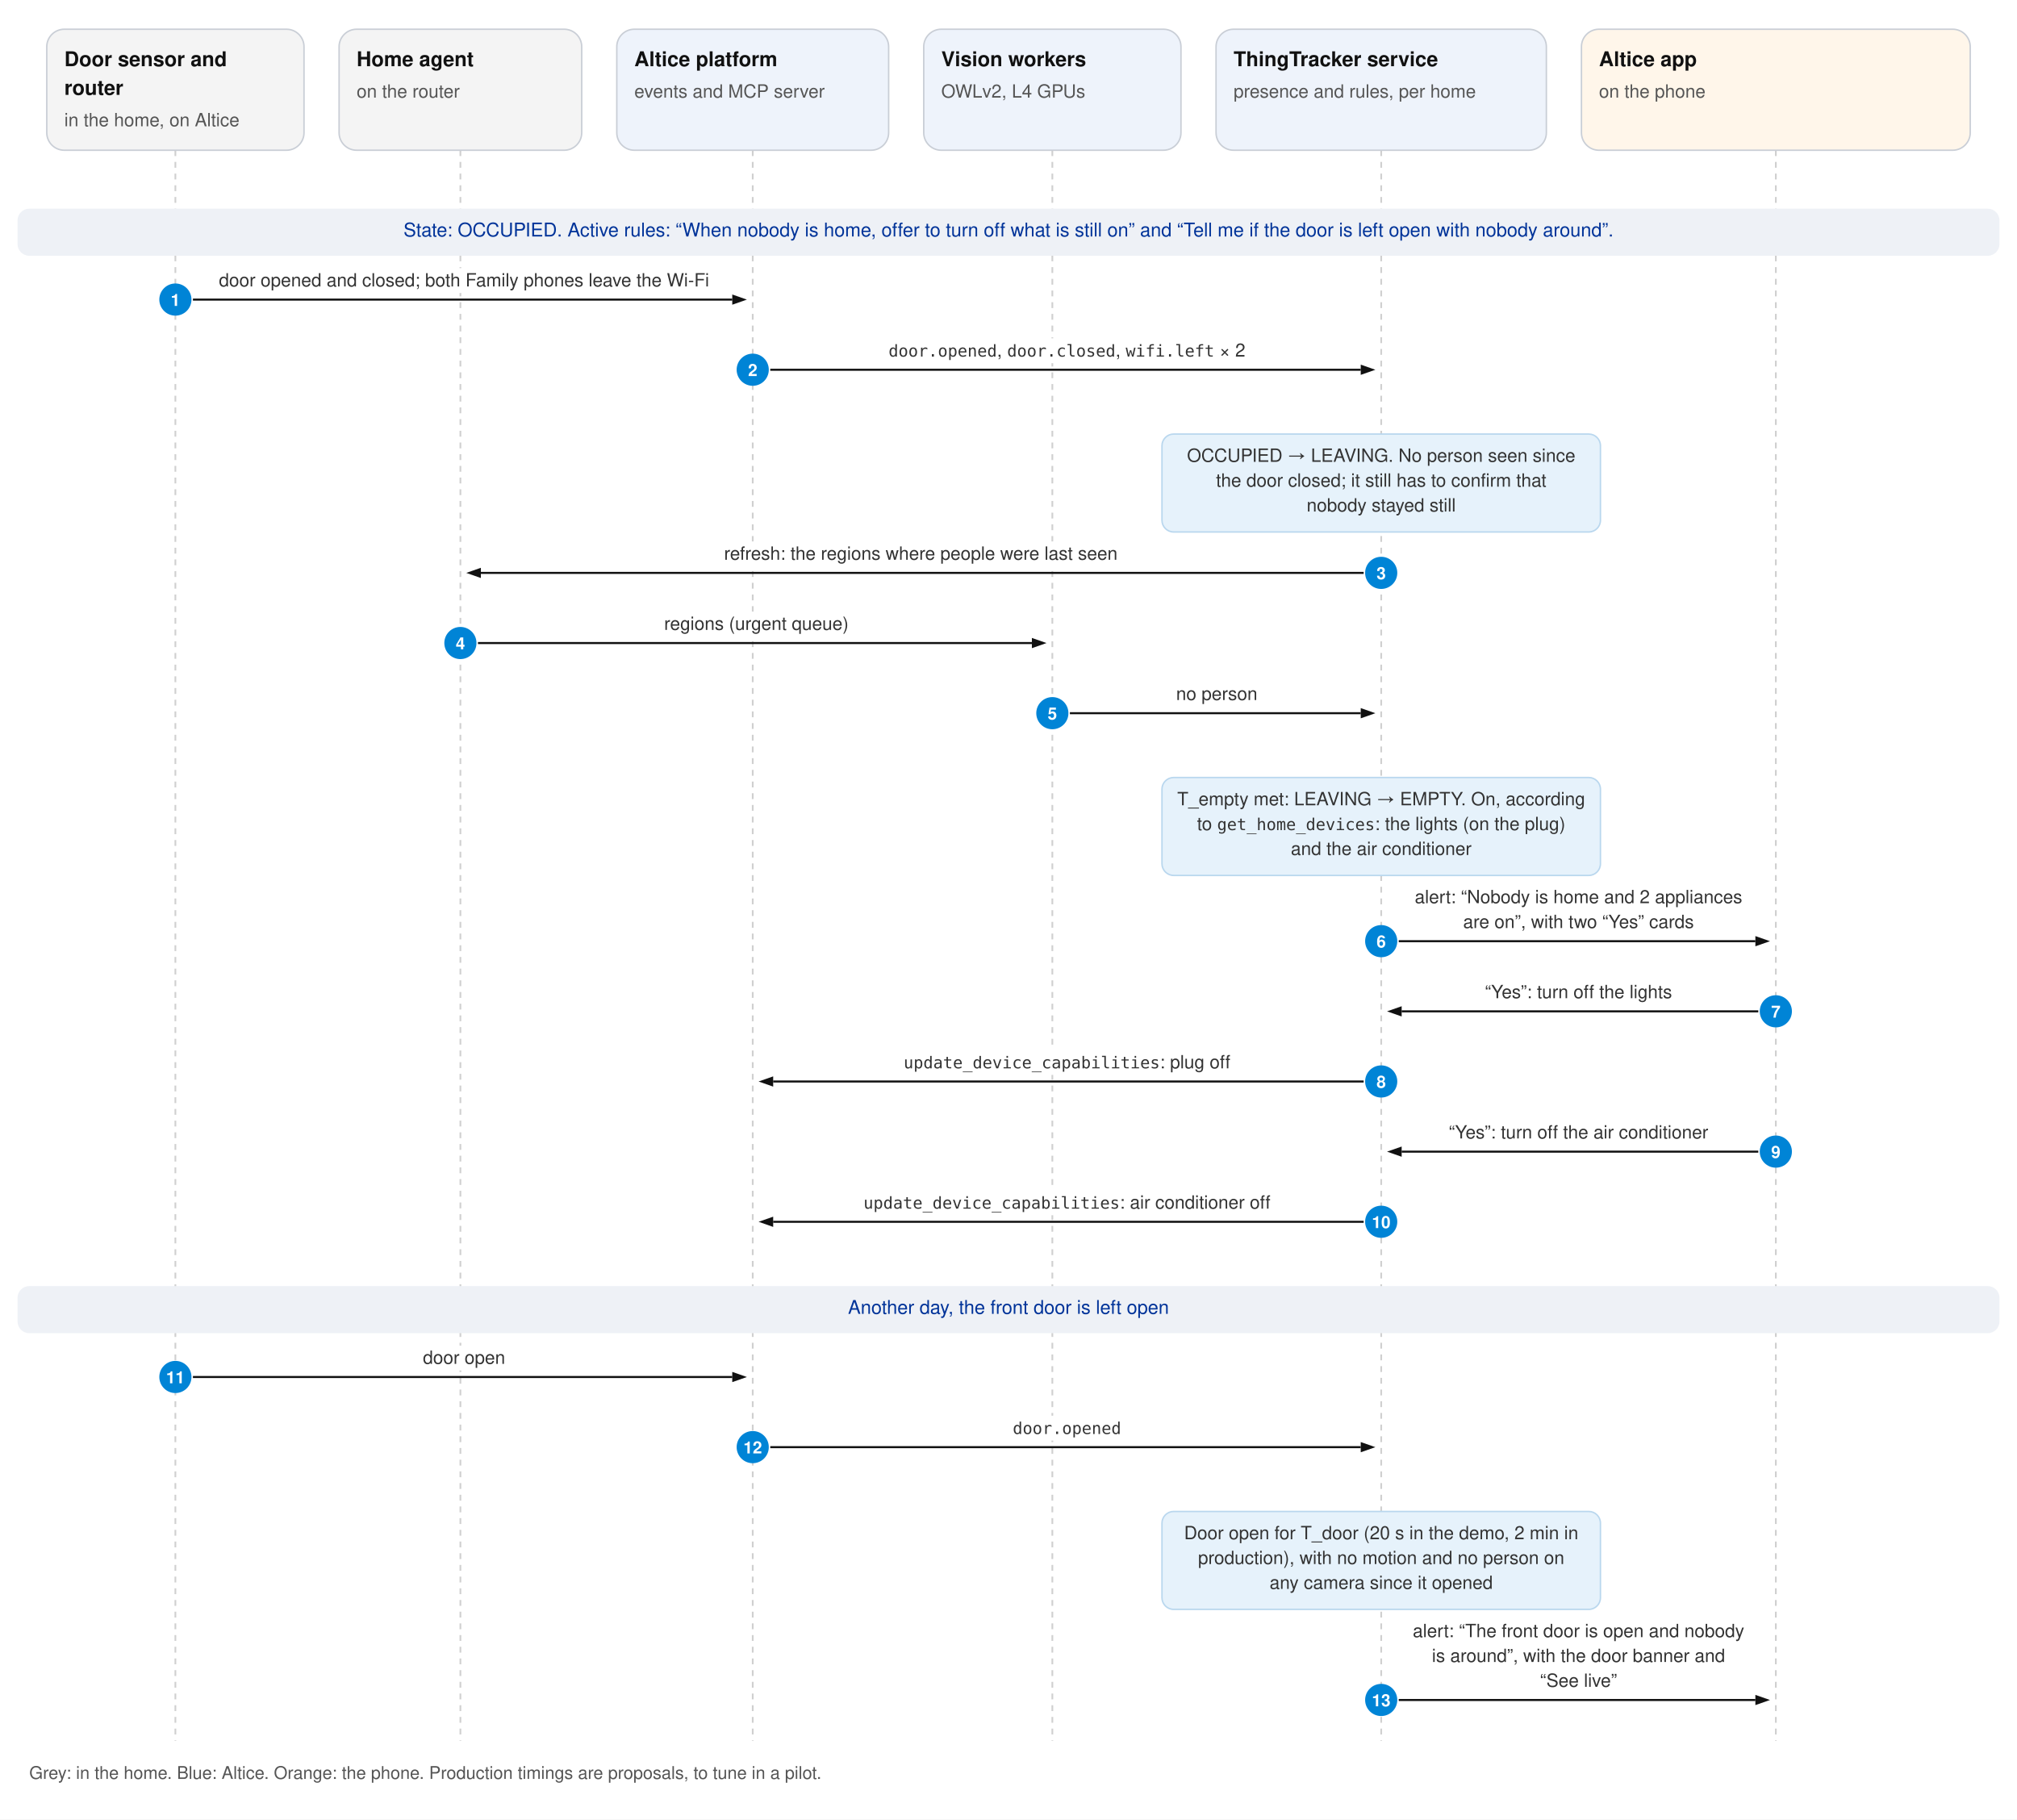
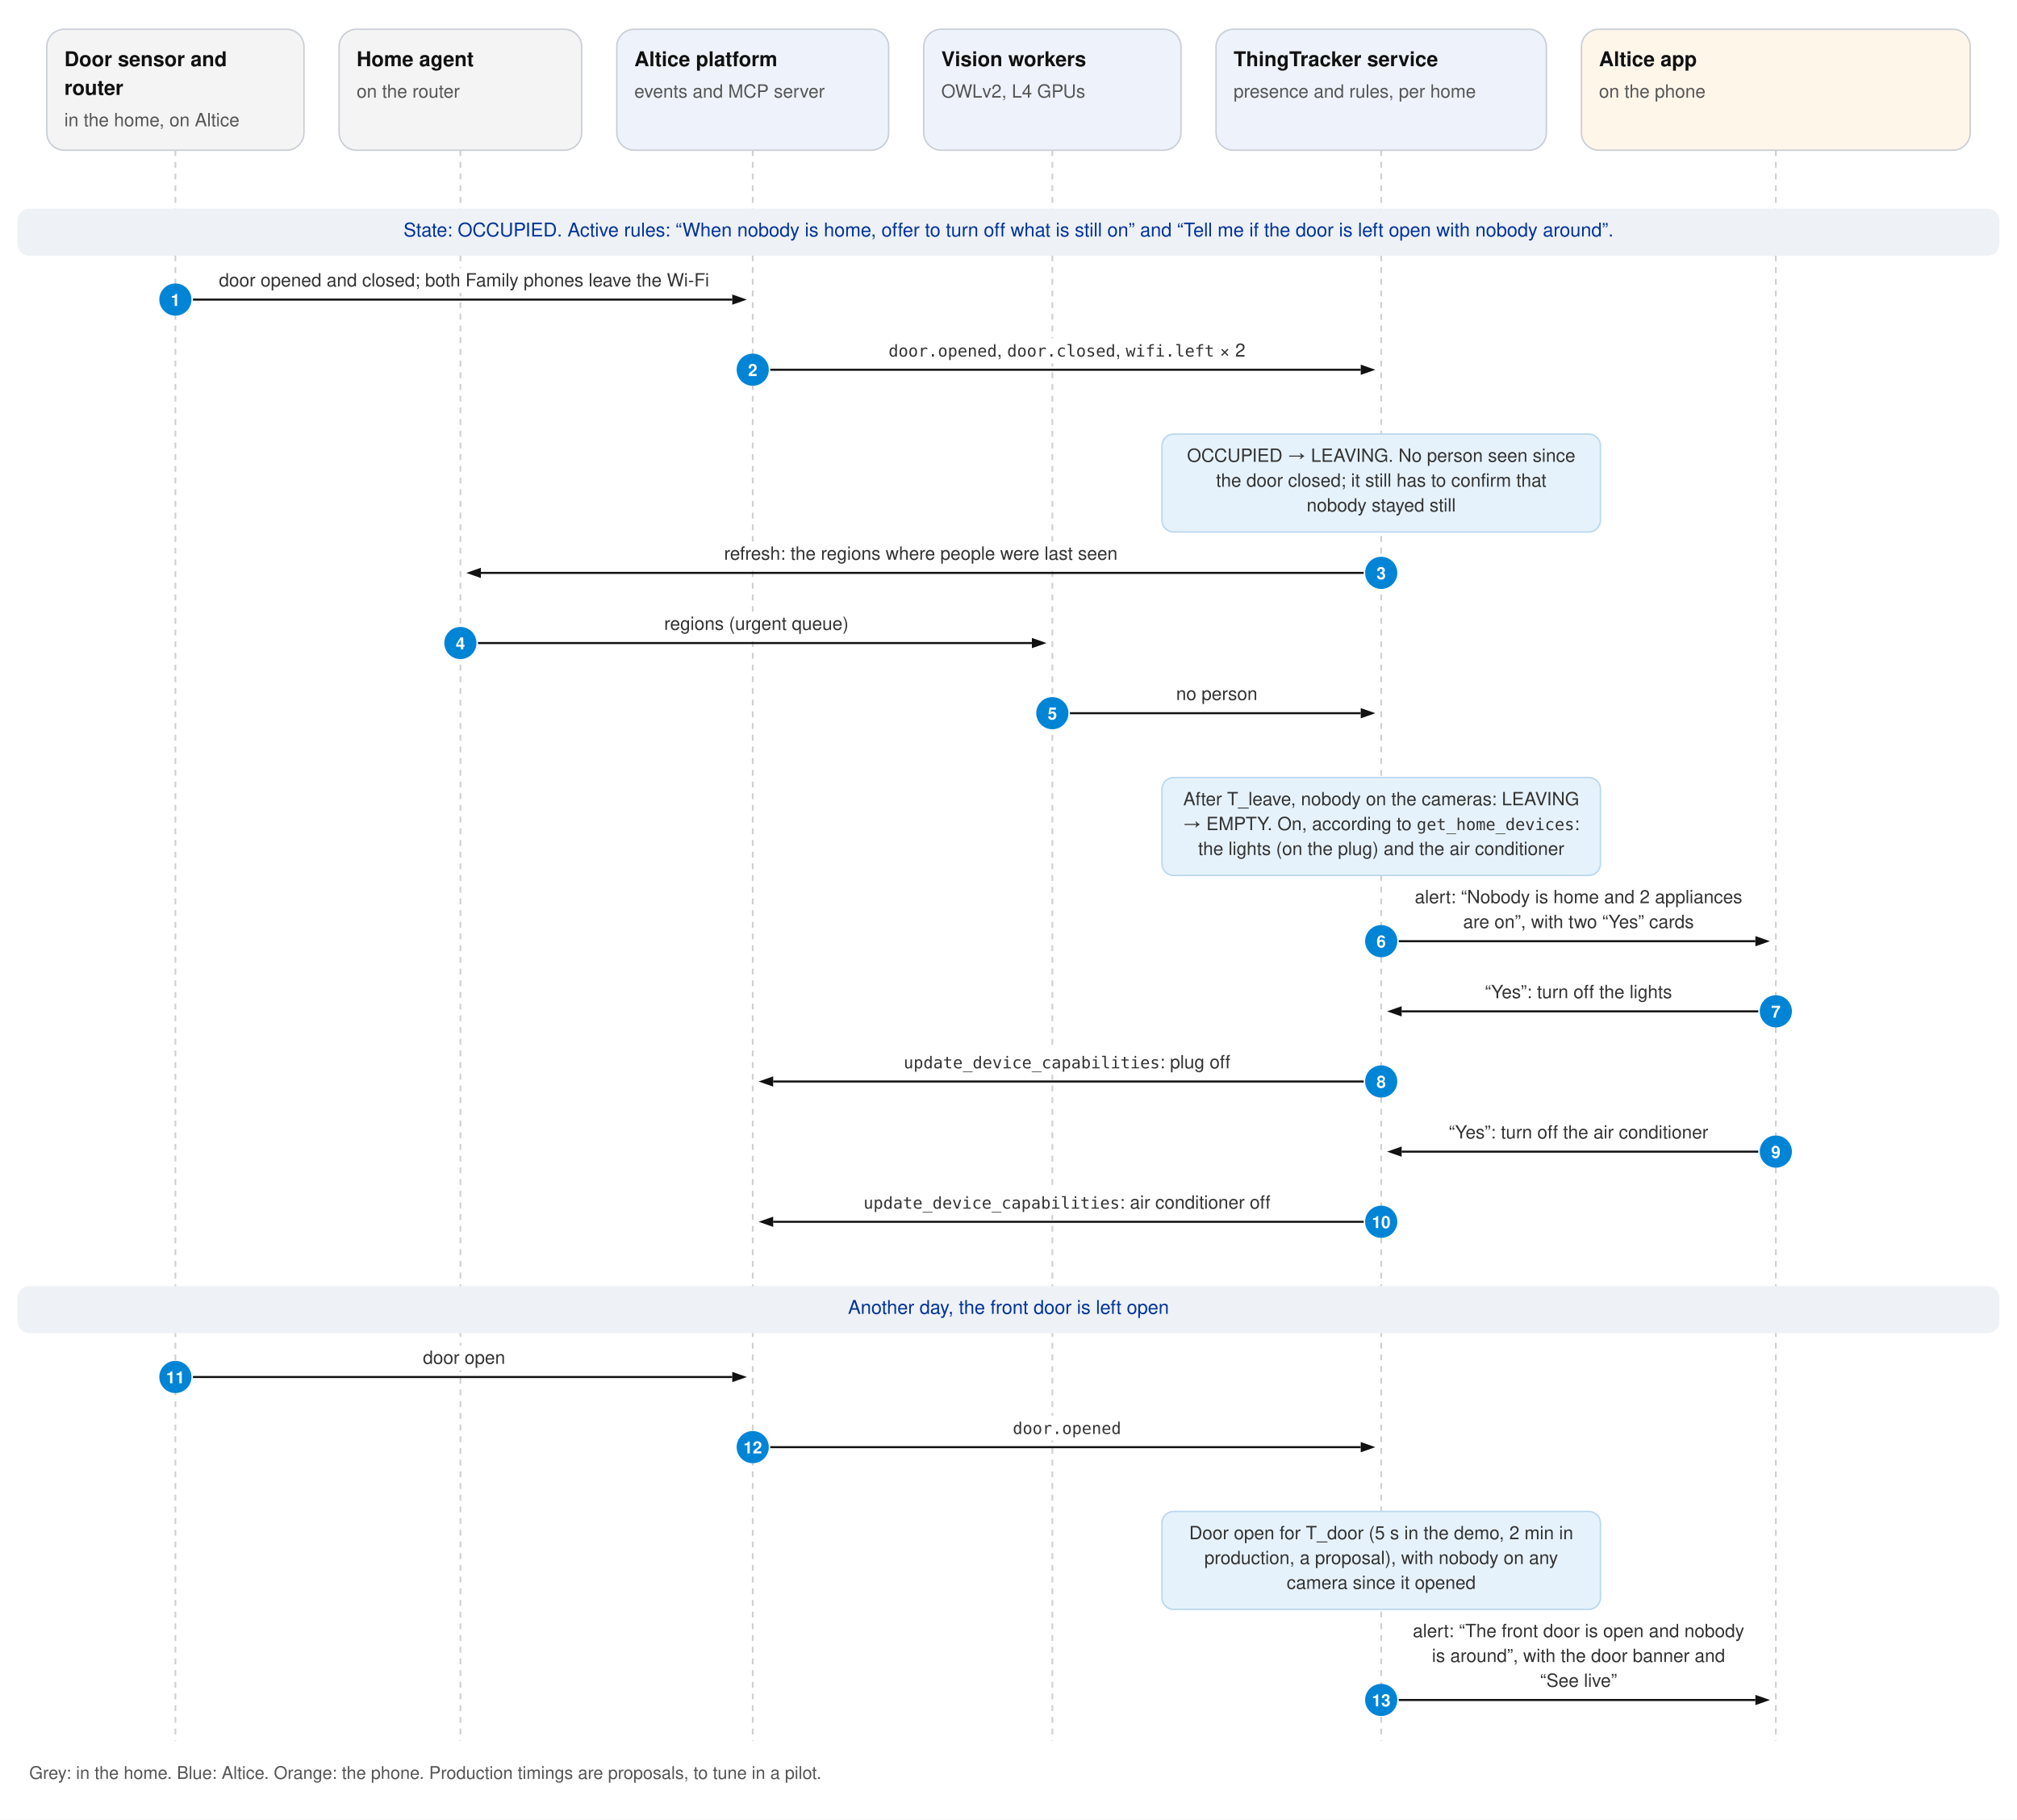
<svg xmlns="http://www.w3.org/2000/svg" viewBox="0 0 1380 1245" width="1380" height="1245" font-family="Helvetica Neue, Helvetica, Arial, sans-serif" role="img" aria-label="Sequence: empty home and open door">
  <defs>
    <marker id="m111111" viewBox="0 0 10 10" refX="0" refY="5" markerUnits="userSpaceOnUse" markerWidth="10" markerHeight="10" orient="auto">
      <path d="M0 1.5 L10 5 L0 8.5 Z" fill="#111111" />
    </marker>
    <marker id="m333333" viewBox="0 0 10 10" refX="0" refY="5" markerUnits="userSpaceOnUse" markerWidth="10" markerHeight="10" orient="auto">
      <path d="M0 1.5 L10 5 L0 8.5 Z" fill="#333333" />
    </marker>
  </defs>
  <rect width="1380" height="1245" fill="#FFFFFF" />
  <line x1="120.0" y1="102.775" x2="120.0" y2="1191.175" stroke="#D0D0D0" stroke-width="1.2" stroke-dasharray="4 4" />
  <line x1="315.0" y1="102.775" x2="315.0" y2="1191.175" stroke="#D0D0D0" stroke-width="1.2" stroke-dasharray="4 4" />
  <line x1="515.0" y1="102.775" x2="515.0" y2="1191.175" stroke="#D0D0D0" stroke-width="1.2" stroke-dasharray="4 4" />
  <line x1="720.0" y1="102.775" x2="720.0" y2="1191.175" stroke="#D0D0D0" stroke-width="1.2" stroke-dasharray="4 4" />
  <line x1="945.0" y1="102.775" x2="945.0" y2="1191.175" stroke="#D0D0D0" stroke-width="1.2" stroke-dasharray="4 4" />
  <line x1="1215.0" y1="102.775" x2="1215.0" y2="1191.175" stroke="#D0D0D0" stroke-width="1.2" stroke-dasharray="4 4" />
  <rect x="32.0" y="20.0" width="176.0" height="82.8" rx="12" fill="#F4F4F4" stroke="#C9CED6" stroke-width="1.0" />
  <text x="44.0" y="45.3" font-size="14" font-weight="400" fill="#111111" text-anchor="start">
    <tspan font-weight="700">Door sensor and</tspan>
  </text>
  <text x="44.0" y="64.9" font-size="14" font-weight="400" fill="#111111" text-anchor="start">
    <tspan font-weight="700">router</tspan>
  </text>
  <text x="44.0" y="86.4" font-size="12.5" font-weight="400" fill="#555555" text-anchor="start">in the home, on Altice</text>
  <rect x="232.0" y="20.0" width="166.0" height="82.8" rx="12" fill="#F4F4F4" stroke="#C9CED6" stroke-width="1.0" />
  <text x="244.0" y="45.3" font-size="14" font-weight="400" fill="#111111" text-anchor="start">
    <tspan font-weight="700">Home agent</tspan>
  </text>
  <text x="244.0" y="66.8" font-size="12.5" font-weight="400" fill="#555555" text-anchor="start">on the router</text>
  <rect x="422.0" y="20.0" width="186.0" height="82.8" rx="12" fill="#EEF3FB" stroke="#C9CED6" stroke-width="1.0" />
  <text x="434.0" y="45.3" font-size="14" font-weight="400" fill="#111111" text-anchor="start">
    <tspan font-weight="700">Altice platform</tspan>
  </text>
  <text x="434.0" y="66.8" font-size="12.5" font-weight="400" fill="#555555" text-anchor="start">events and MCP server</text>
  <rect x="632.0" y="20.0" width="176.0" height="82.8" rx="12" fill="#EEF3FB" stroke="#C9CED6" stroke-width="1.0" />
  <text x="644.0" y="45.3" font-size="14" font-weight="400" fill="#111111" text-anchor="start">
    <tspan font-weight="700">Vision workers</tspan>
  </text>
  <text x="644.0" y="66.8" font-size="12.5" font-weight="400" fill="#555555" text-anchor="start">OWLv2, L4 GPUs</text>
  <rect x="832.0" y="20.0" width="226.0" height="82.8" rx="12" fill="#EEF3FB" stroke="#C9CED6" stroke-width="1.0" />
  <text x="844.0" y="45.3" font-size="14" font-weight="400" fill="#111111" text-anchor="start">
    <tspan font-weight="700">ThingTracker service</tspan>
  </text>
  <text x="844.0" y="66.8" font-size="12.5" font-weight="400" fill="#555555" text-anchor="start">presence and rules, per home</text>
  <rect x="1082.0" y="20.0" width="266.0" height="82.8" rx="12" fill="#FFF6EA" stroke="#C9CED6" stroke-width="1.0" />
  <text x="1094.0" y="45.3" font-size="14" font-weight="400" fill="#111111" text-anchor="start">
    <tspan font-weight="700">Altice app</tspan>
  </text>
  <text x="1094.0" y="66.8" font-size="12.5" font-weight="400" fill="#555555" text-anchor="start">on the phone</text>
  <rect x="12.0" y="142.8" width="1356.0" height="32.2" rx="8" fill="#EEF1F6" />
  <text x="690.0" y="161.8" font-size="13" font-weight="400" fill="#003399" text-anchor="middle">State: OCCUPIED. Active rules: “When nobody is home, offer to turn off what is still on” and “Tell me if the door is left open with nobody around”.</text>
  <rect x="142.3" y="183.5" width="350.3" height="17.0" rx="2" fill="#FFFFFF" />
  <text x="317.5" y="196.0" font-size="12.5" font-weight="400" fill="#333333" text-anchor="middle">door opened and closed; both Family phones leave the Wi-Fi</text>
  <path d="M132.0 205.0 H501.0" fill="none" stroke="#111111" stroke-width="1.4" marker-end="url(#m111111)" />
  <circle cx="120.0" cy="204.975" r="11" fill="#0084D6" />
  <text x="120.0" y="209.3" font-size="11.5" font-weight="400" fill="#FFFFFF" text-anchor="middle">
    <tspan font-weight="700">1</tspan>
  </text>
  <rect x="602.5" y="231.5" width="255.0" height="17.0" rx="2" fill="#FFFFFF" />
  <text x="730.0" y="244.0" font-size="12.5" font-weight="400" fill="#333333" text-anchor="middle">
    <tspan font-family="Menlo, monospace" font-size="11.2">door.opened</tspan>, <tspan font-family="Menlo, monospace" font-size="11.2">door.closed</tspan>, <tspan font-family="Menlo, monospace" font-size="11.2">wifi.left</tspan> × 2</text>
  <path d="M527.0 253.0 H931.0" fill="none" stroke="#111111" stroke-width="1.4" marker-end="url(#m111111)" />
  <circle cx="515.0" cy="252.975" r="11" fill="#0084D6" />
  <text x="515.0" y="257.3" font-size="11.5" font-weight="400" fill="#FFFFFF" text-anchor="middle">
    <tspan font-weight="700">2</tspan>
  </text>
  <rect x="795.0" y="297.0" width="300.0" height="67.0" rx="8" fill="#E6F2FB" stroke="#B9D7EE" stroke-width="1.0" />
  <text x="945.0" y="316.0" font-size="12.5" font-weight="400" fill="#333333" text-anchor="middle">OCCUPIED → LEAVING. No person seen since</text>
  <text x="945.0" y="333.0" font-size="12.5" font-weight="400" fill="#333333" text-anchor="middle">the door closed; it still has to confirm that</text>
  <text x="945.0" y="350.0" font-size="12.5" font-weight="400" fill="#333333" text-anchor="middle">nobody stayed still</text>
  <rect x="490.1" y="370.5" width="279.7" height="17.0" rx="2" fill="#FFFFFF" />
  <text x="630.0" y="383.0" font-size="12.5" font-weight="400" fill="#333333" text-anchor="middle">refresh: the regions where people were last seen</text>
  <path d="M933.0 392.0 H329.0" fill="none" stroke="#111111" stroke-width="1.4" marker-end="url(#m111111)" />
  <circle cx="945.0" cy="391.975" r="11" fill="#0084D6" />
  <text x="945.0" y="396.3" font-size="11.5" font-weight="400" fill="#FFFFFF" text-anchor="middle">
    <tspan font-weight="700">3</tspan>
  </text>
  <rect x="450.2" y="418.5" width="134.7" height="17.0" rx="2" fill="#FFFFFF" />
  <text x="517.5" y="431.0" font-size="12.5" font-weight="400" fill="#333333" text-anchor="middle">regions (urgent queue)</text>
  <path d="M327.0 440.0 H706.0" fill="none" stroke="#111111" stroke-width="1.4" marker-end="url(#m111111)" />
  <circle cx="315.0" cy="439.975" r="11" fill="#0084D6" />
  <text x="315.0" y="444.3" font-size="11.5" font-weight="400" fill="#FFFFFF" text-anchor="middle">
    <tspan font-weight="700">4</tspan>
  </text>
  <rect x="799.4" y="466.5" width="66.2" height="17.0" rx="2" fill="#FFFFFF" />
  <text x="832.5" y="479.0" font-size="12.5" font-weight="400" fill="#333333" text-anchor="middle">no person</text>
  <path d="M732.0 488.0 H931.0" fill="none" stroke="#111111" stroke-width="1.4" marker-end="url(#m111111)" />
  <circle cx="720.0" cy="487.975" r="11" fill="#0084D6" />
  <text x="720.0" y="492.3" font-size="11.5" font-weight="400" fill="#FFFFFF" text-anchor="middle">
    <tspan font-weight="700">5</tspan>
  </text>
  <rect x="795.0" y="532.0" width="300.0" height="67.0" rx="8" fill="#E6F2FB" stroke="#B9D7EE" stroke-width="1.0" />
-   <text x="945.0" y="551.0" font-size="12.5" font-weight="400" fill="#333333" text-anchor="middle">T_empty met: LEAVING → EMPTY. On, according</text>
-   <text x="945.0" y="568.0" font-size="12.5" font-weight="400" fill="#333333" text-anchor="middle">to <tspan font-family="Menlo, monospace" font-size="11.2">get_home_devices</tspan>: the lights (on the plug)</text>
-   <text x="945.0" y="585.0" font-size="12.5" font-weight="400" fill="#333333" text-anchor="middle">and the air conditioner</text>
+   <text x="945.0" y="551.0" font-size="12.5" font-weight="400" fill="#333333" text-anchor="middle">After T_leave, nobody on the cameras: LEAVING</text>
+   <text x="945.0" y="568.0" font-size="12.5" font-weight="400" fill="#333333" text-anchor="middle">→ EMPTY. On, according to <tspan font-family="Menlo, monospace" font-size="11.2">get_home_devices</tspan>:</text>
+   <text x="945.0" y="585.0" font-size="12.5" font-weight="400" fill="#333333" text-anchor="middle">the lights (on the plug) and the air conditioner</text>
  <rect x="961.3" y="605.5" width="237.4" height="17.0" rx="2" fill="#FFFFFF" />
  <text x="1080.0" y="618.0" font-size="12.5" font-weight="400" fill="#333333" text-anchor="middle">alert: “Nobody is home and 2 appliances</text>
  <rect x="993.6" y="622.5" width="172.7" height="17.0" rx="2" fill="#FFFFFF" />
  <text x="1080.0" y="635.0" font-size="12.5" font-weight="400" fill="#333333" text-anchor="middle">are on”, with two “Yes” cards</text>
  <path d="M957.0 644.0 H1201.0" fill="none" stroke="#111111" stroke-width="1.4" marker-end="url(#m111111)" />
  <circle cx="945.0" cy="643.975" r="11" fill="#0084D6" />
  <text x="945.0" y="648.3" font-size="11.5" font-weight="400" fill="#FFFFFF" text-anchor="middle">
    <tspan font-weight="700">6</tspan>
  </text>
  <rect x="1009.1" y="670.5" width="141.8" height="17.0" rx="2" fill="#FFFFFF" />
  <text x="1080.0" y="683.0" font-size="12.5" font-weight="400" fill="#333333" text-anchor="middle">“Yes”: turn off the lights</text>
  <path d="M1203.0 692.0 H959.0" fill="none" stroke="#111111" stroke-width="1.4" marker-end="url(#m111111)" />
  <circle cx="1215.0" cy="691.975" r="11" fill="#0084D6" />
  <text x="1215.0" y="696.3" font-size="11.5" font-weight="400" fill="#FFFFFF" text-anchor="middle">
    <tspan font-weight="700">7</tspan>
  </text>
  <rect x="612.5" y="718.5" width="235.0" height="17.0" rx="2" fill="#FFFFFF" />
  <text x="730.0" y="731.0" font-size="12.5" font-weight="400" fill="#333333" text-anchor="middle">
    <tspan font-family="Menlo, monospace" font-size="11.2">update_device_capabilities</tspan>: plug off</text>
  <path d="M933.0 740.0 H529.0" fill="none" stroke="#111111" stroke-width="1.4" marker-end="url(#m111111)" />
  <circle cx="945.0" cy="739.975" r="11" fill="#0084D6" />
  <text x="945.0" y="744.3" font-size="11.5" font-weight="400" fill="#FFFFFF" text-anchor="middle">
    <tspan font-weight="700">8</tspan>
  </text>
  <rect x="984.1" y="766.5" width="191.8" height="17.0" rx="2" fill="#FFFFFF" />
  <text x="1080.0" y="779.0" font-size="12.5" font-weight="400" fill="#333333" text-anchor="middle">“Yes”: turn off the air conditioner</text>
  <path d="M1203.0 788.0 H959.0" fill="none" stroke="#111111" stroke-width="1.4" marker-end="url(#m111111)" />
  <circle cx="1215.0" cy="787.975" r="11" fill="#0084D6" />
  <text x="1215.0" y="792.3" font-size="11.5" font-weight="400" fill="#FFFFFF" text-anchor="middle">
    <tspan font-weight="700">9</tspan>
  </text>
  <rect x="584.7" y="814.5" width="290.6" height="17.0" rx="2" fill="#FFFFFF" />
  <text x="730.0" y="827.0" font-size="12.5" font-weight="400" fill="#333333" text-anchor="middle">
    <tspan font-family="Menlo, monospace" font-size="11.2">update_device_capabilities</tspan>: air conditioner off</text>
  <path d="M933.0 836.0 H529.0" fill="none" stroke="#111111" stroke-width="1.4" marker-end="url(#m111111)" />
  <circle cx="945.0" cy="835.975" r="11" fill="#0084D6" />
  <text x="945.0" y="840.3" font-size="11.5" font-weight="400" fill="#FFFFFF" text-anchor="middle">
    <tspan font-weight="700">10</tspan>
  </text>
  <rect x="12.0" y="880.0" width="1356.0" height="32.2" rx="8" fill="#EEF1F6" />
  <text x="690.0" y="899.0" font-size="13" font-weight="400" fill="#003399" text-anchor="middle">Another day, the front door is left open</text>
  <rect x="283.7" y="920.7" width="67.6" height="17.0" rx="2" fill="#FFFFFF" />
  <text x="317.5" y="933.2" font-size="12.5" font-weight="400" fill="#333333" text-anchor="middle">door open</text>
  <path d="M132.0 942.2 H501.0" fill="none" stroke="#111111" stroke-width="1.4" marker-end="url(#m111111)" />
  <circle cx="120.0" cy="942.175" r="11" fill="#0084D6" />
  <text x="120.0" y="946.5" font-size="11.5" font-weight="400" fill="#FFFFFF" text-anchor="middle">
    <tspan font-weight="700">11</tspan>
  </text>
  <rect x="687.8" y="968.7" width="84.4" height="17.0" rx="2" fill="#FFFFFF" />
  <text x="730.0" y="981.2" font-size="12.5" font-weight="400" fill="#333333" text-anchor="middle">
    <tspan font-family="Menlo, monospace" font-size="11.2">door.opened</tspan>
  </text>
  <path d="M527.0 990.2 H931.0" fill="none" stroke="#111111" stroke-width="1.4" marker-end="url(#m111111)" />
  <circle cx="515.0" cy="990.175" r="11" fill="#0084D6" />
  <text x="515.0" y="994.5" font-size="11.5" font-weight="400" fill="#FFFFFF" text-anchor="middle">
    <tspan font-weight="700">12</tspan>
  </text>
  <rect x="795.0" y="1034.2" width="300.0" height="67.0" rx="8" fill="#E6F2FB" stroke="#B9D7EE" stroke-width="1.0" />
-   <text x="945.0" y="1053.2" font-size="12.5" font-weight="400" fill="#333333" text-anchor="middle">Door open for T_door (20 s in the demo, 2 min in</text>
-   <text x="945.0" y="1070.2" font-size="12.5" font-weight="400" fill="#333333" text-anchor="middle">production), with no motion and no person on</text>
-   <text x="945.0" y="1087.2" font-size="12.5" font-weight="400" fill="#333333" text-anchor="middle">any camera since it opened</text>
+   <text x="945.0" y="1053.2" font-size="12.5" font-weight="400" fill="#333333" text-anchor="middle">Door open for T_door (5 s in the demo, 2 min in</text>
+   <text x="945.0" y="1070.2" font-size="12.5" font-weight="400" fill="#333333" text-anchor="middle">production, a proposal), with nobody on any</text>
+   <text x="945.0" y="1087.2" font-size="12.5" font-weight="400" fill="#333333" text-anchor="middle">camera since it opened</text>
  <rect x="959.7" y="1107.7" width="240.6" height="17.0" rx="2" fill="#FFFFFF" />
  <text x="1080.0" y="1120.2" font-size="12.5" font-weight="400" fill="#333333" text-anchor="middle">alert: “The front door is open and nobody</text>
  <rect x="972.8" y="1124.7" width="214.4" height="17.0" rx="2" fill="#FFFFFF" />
  <text x="1080.0" y="1137.2" font-size="12.5" font-weight="400" fill="#333333" text-anchor="middle">is around”, with the door banner and</text>
  <rect x="1047.9" y="1141.7" width="64.2" height="17.0" rx="2" fill="#FFFFFF" />
  <text x="1080.0" y="1154.2" font-size="12.5" font-weight="400" fill="#333333" text-anchor="middle">“See live”</text>
  <path d="M957.0 1163.2 H1201.0" fill="none" stroke="#111111" stroke-width="1.4" marker-end="url(#m111111)" />
  <circle cx="945.0" cy="1163.175" r="11" fill="#0084D6" />
  <text x="945.0" y="1167.5" font-size="11.5" font-weight="400" fill="#FFFFFF" text-anchor="middle">
    <tspan font-weight="700">13</tspan>
  </text>
  <text x="20.0" y="1217.2" font-size="12" font-weight="400" fill="#555555" text-anchor="start">Grey: in the home. Blue: Altice. Orange: the phone. Production timings are proposals, to tune in a pilot.</text>
</svg>
